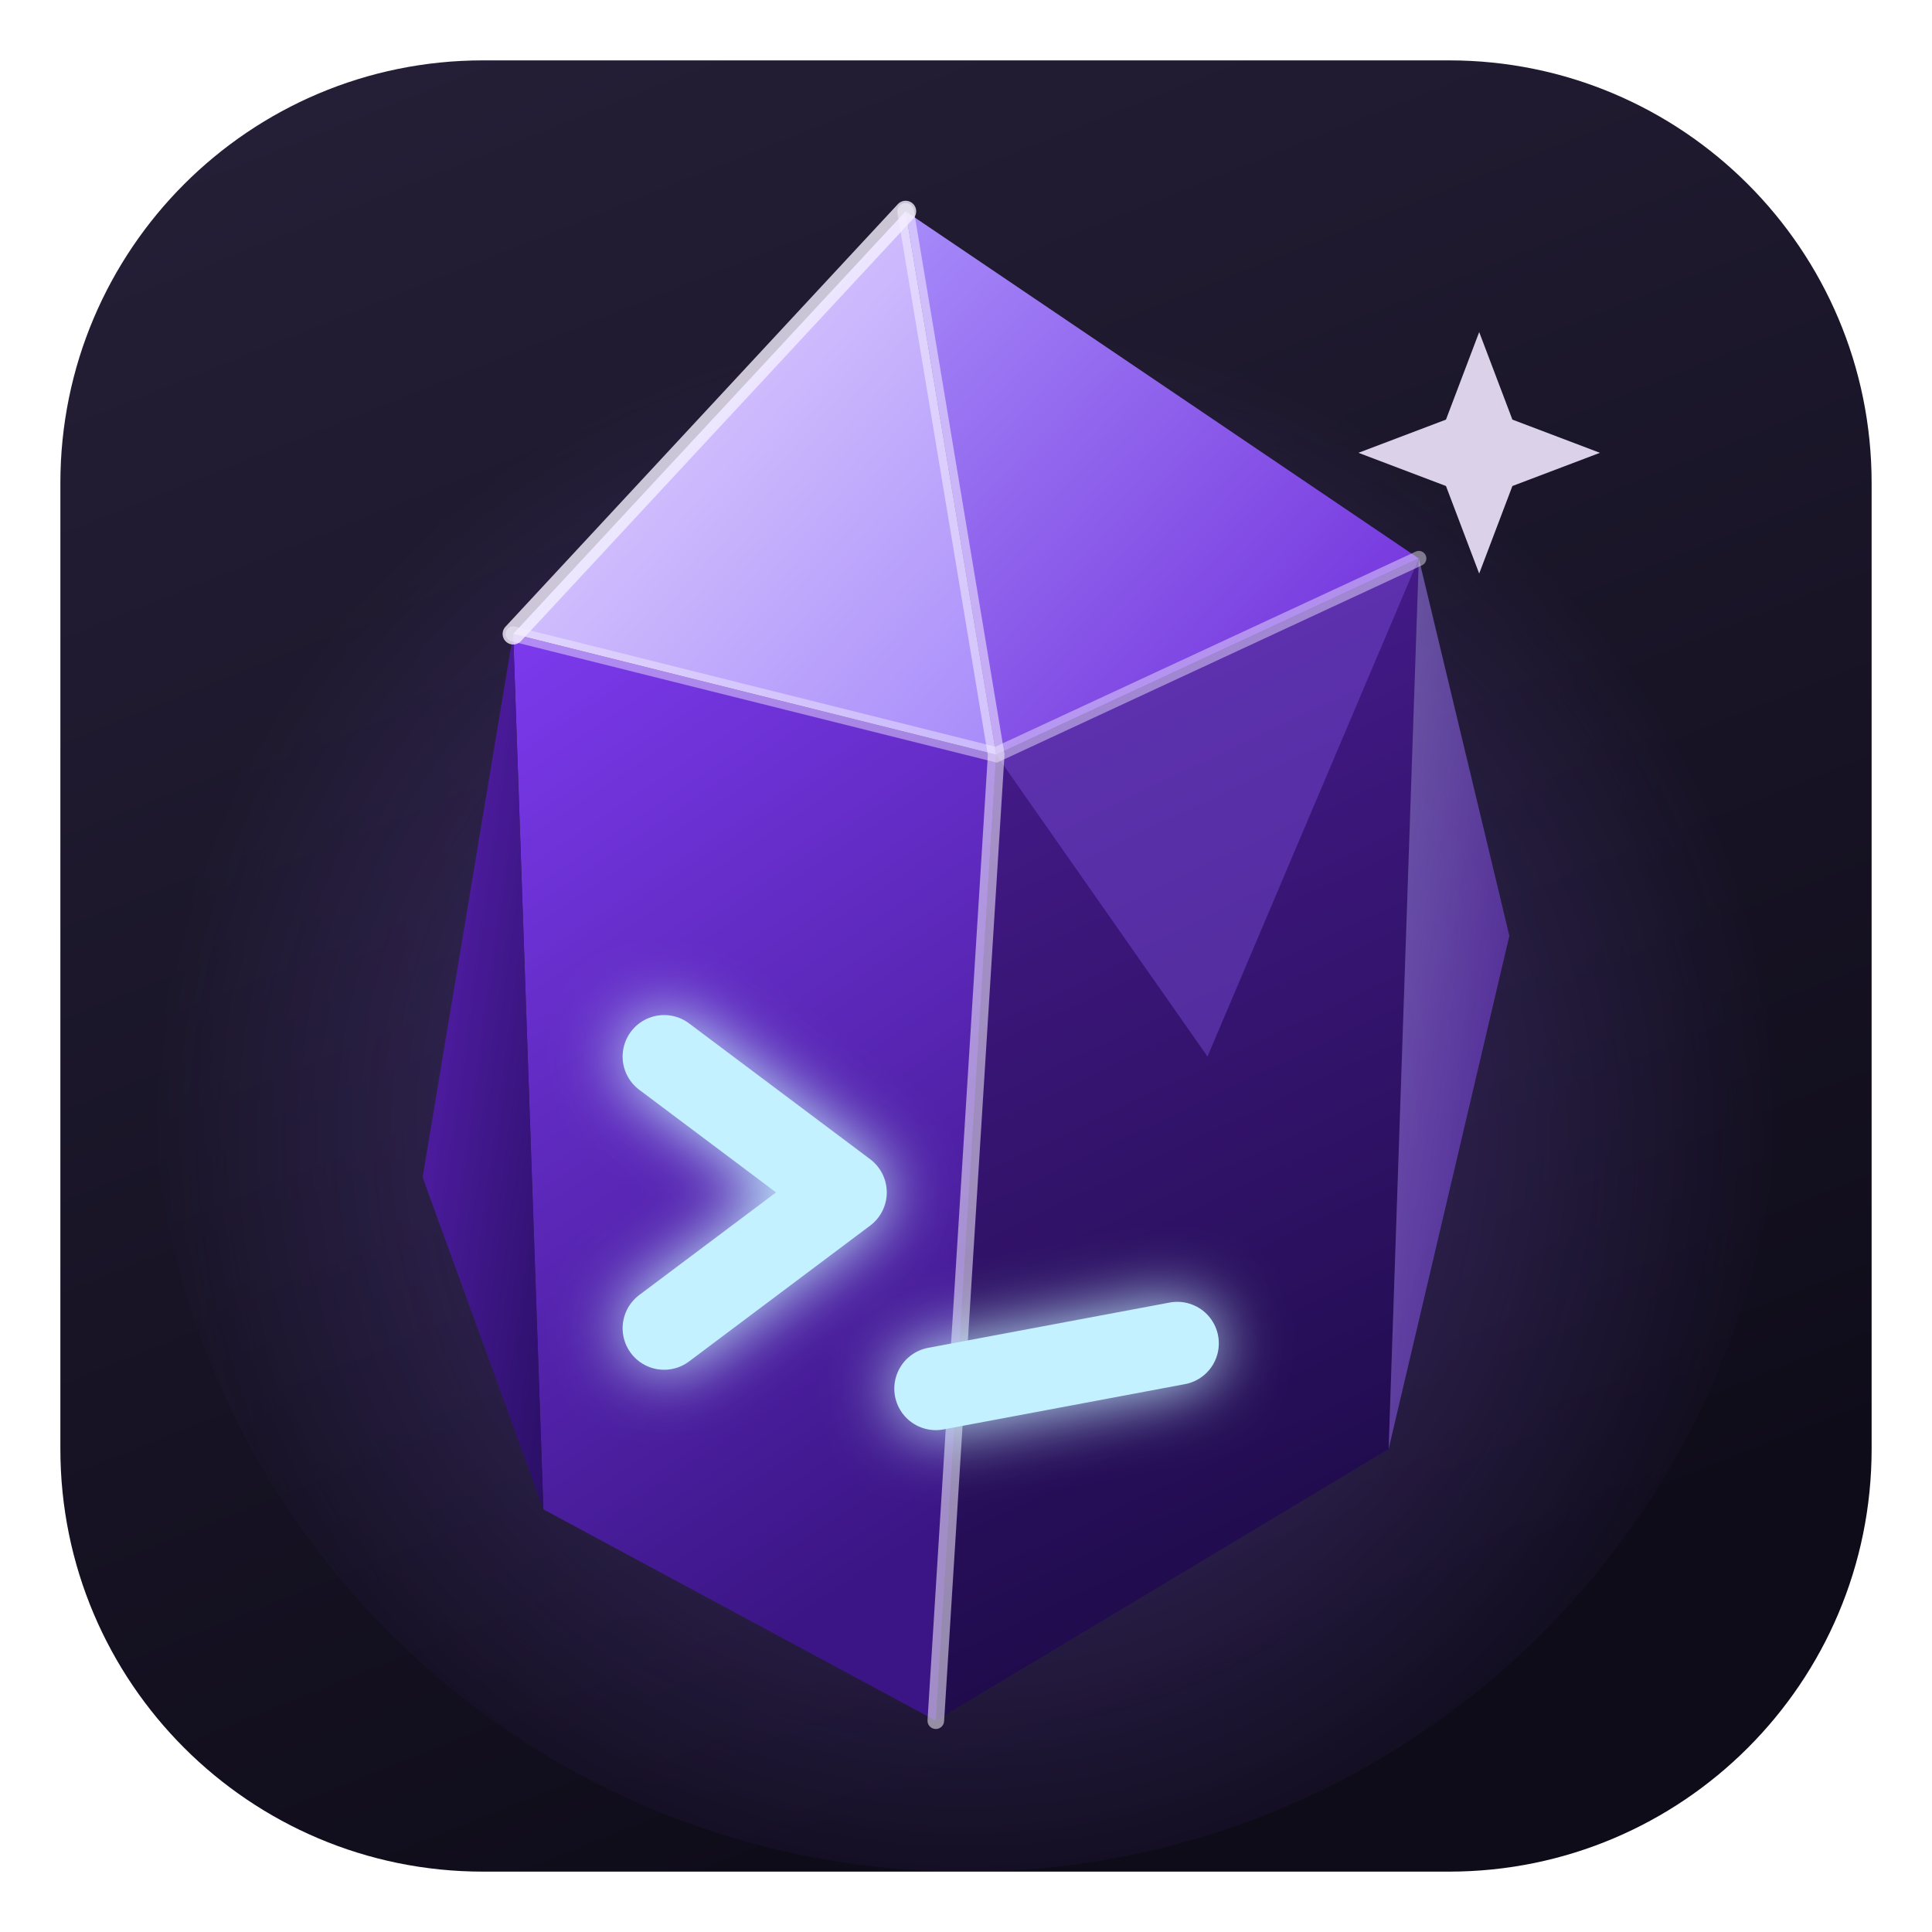
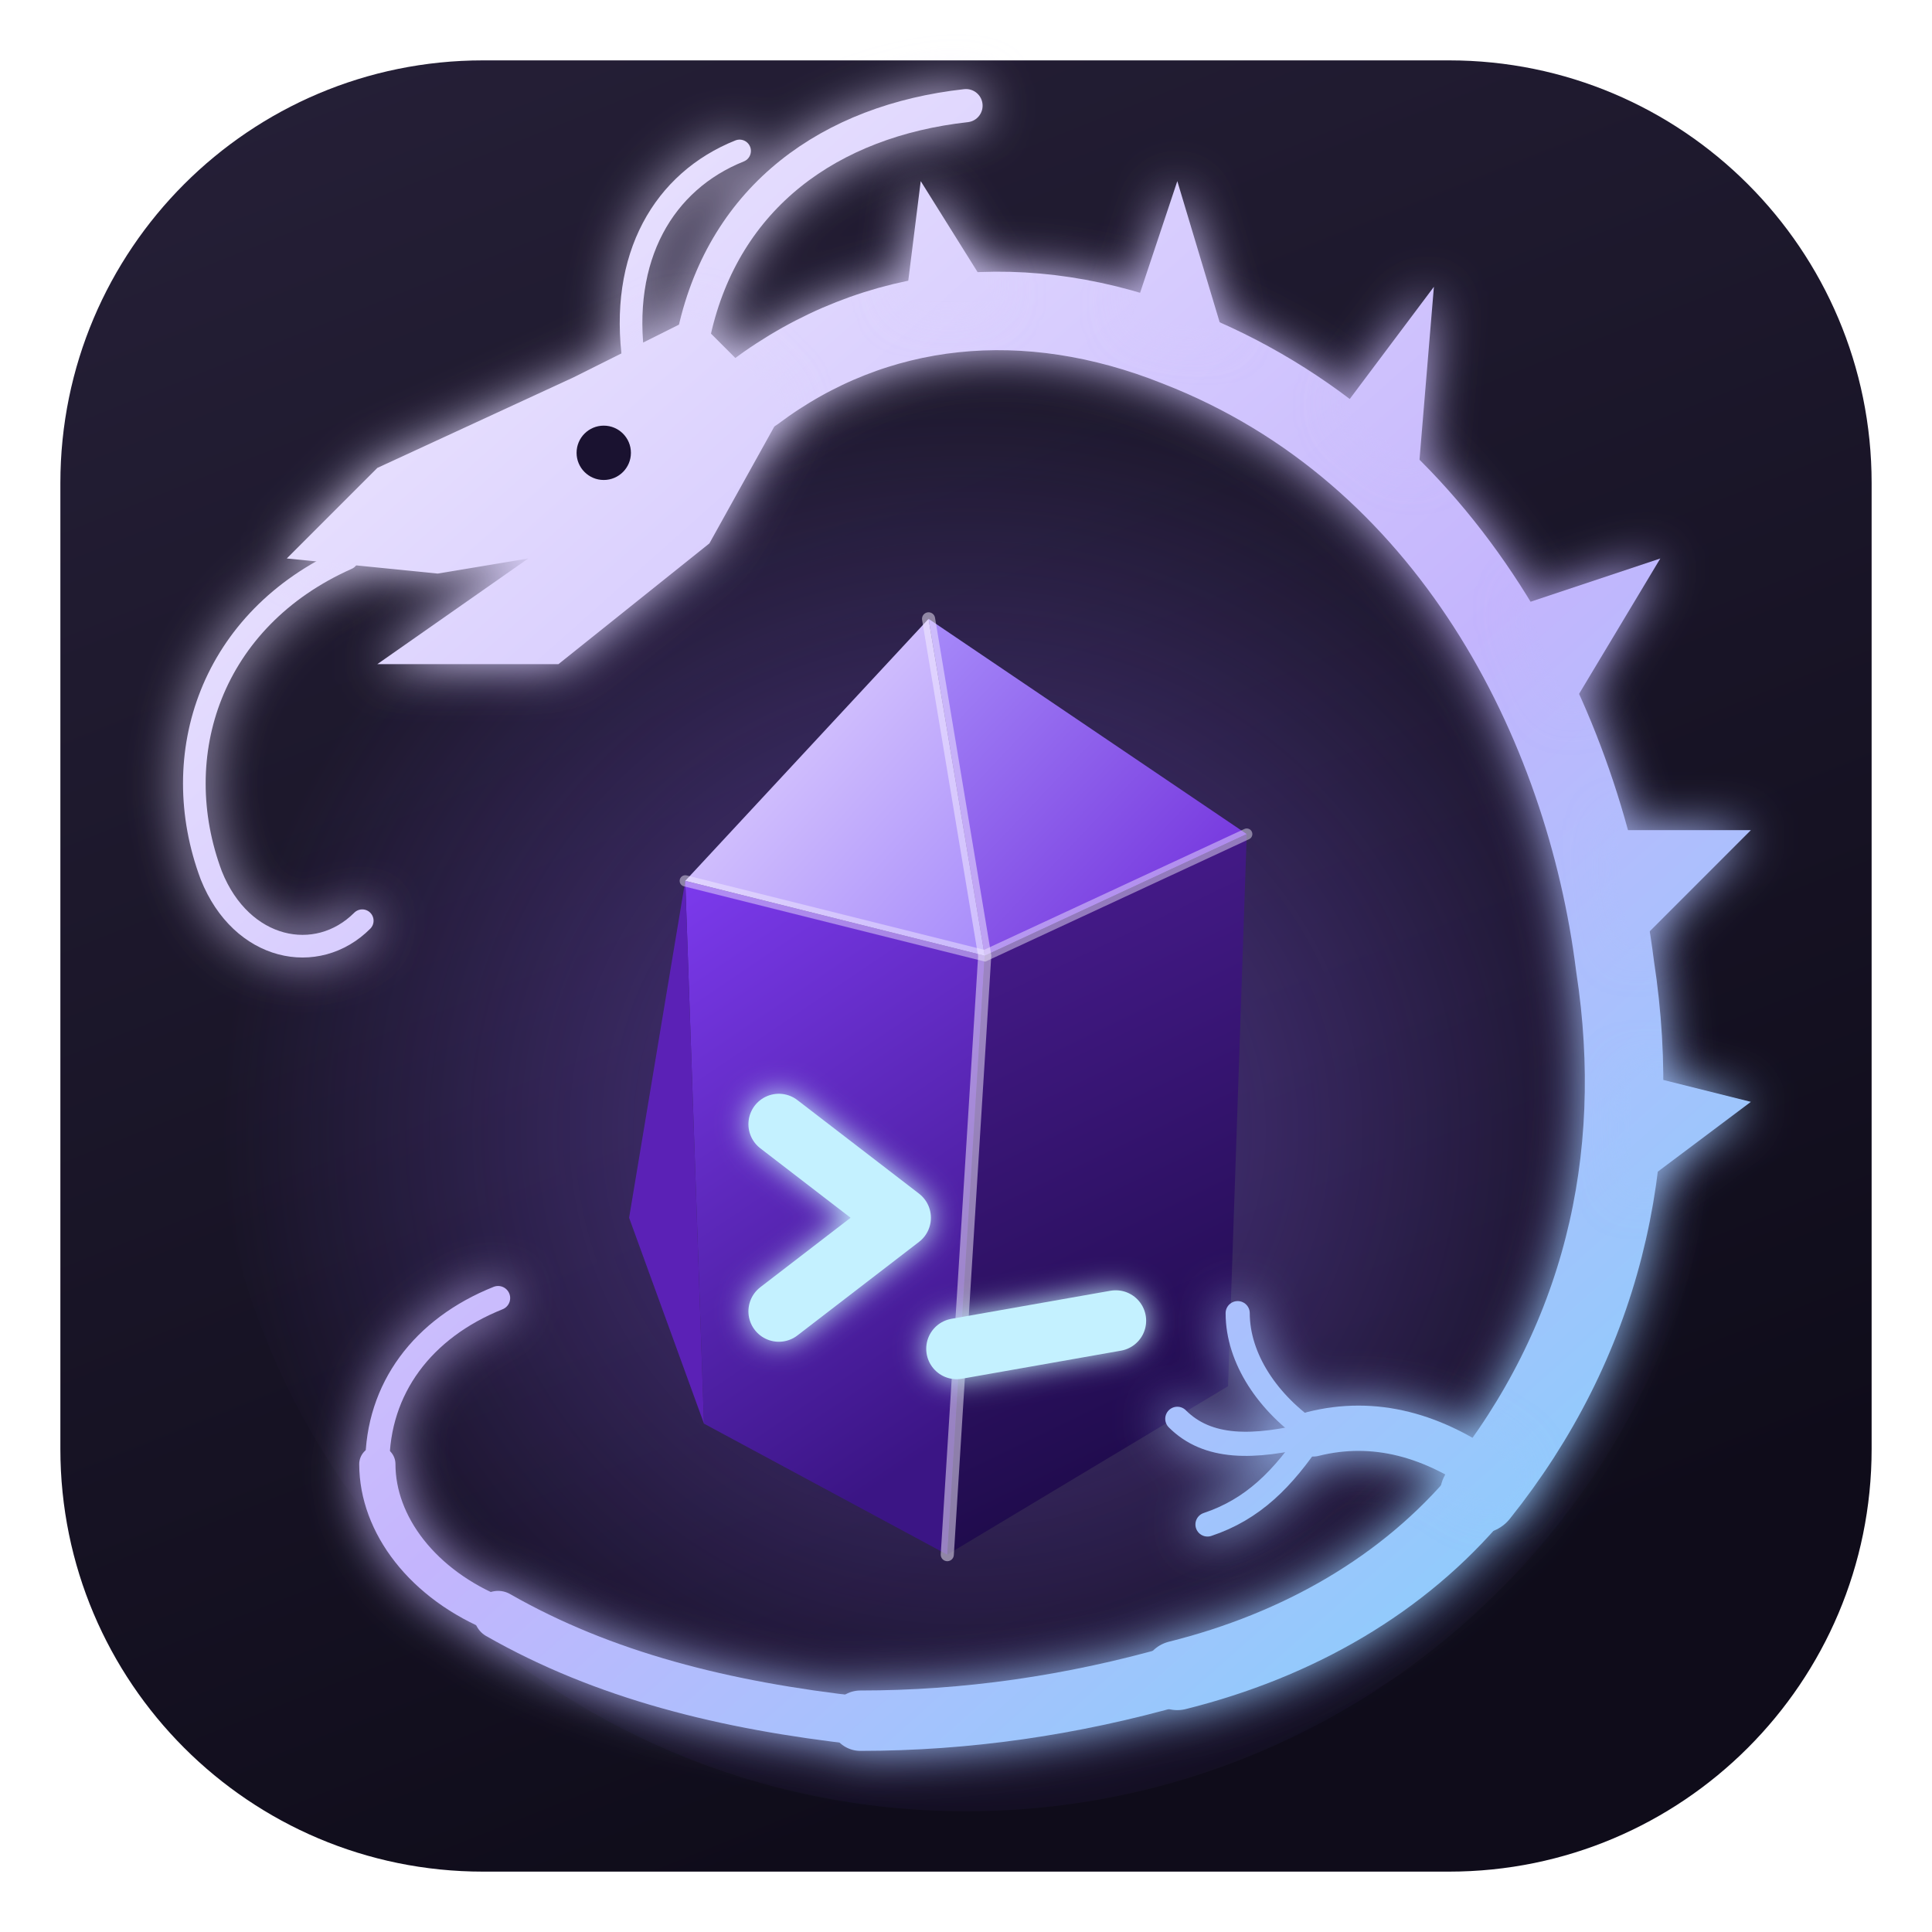
<svg xmlns="http://www.w3.org/2000/svg" viewBox="0 0 128 128">
  <defs>
    <linearGradient id="bg" x1="0" y1="0" x2="0.4" y2="1">
      <stop offset="0" stop-color="#262038" />
      <stop offset="1" stop-color="#0f0c1a" />
    </linearGradient>
    <radialGradient id="halo" cx="0.5" cy="0.55" r="0.5">
-       <stop offset="0" stop-color="#8b5cf6" stop-opacity="0.45" />
+       <stop offset="0" stop-color="#8b5cf6" stop-opacity="0.5" />
      <stop offset="1" stop-color="#8b5cf6" stop-opacity="0" />
    </radialGradient>
    <linearGradient id="f1" x1="0" y1="0" x2="1" y2="1">
      <stop offset="0" stop-color="#e9ddff" />
      <stop offset="1" stop-color="#a78bfa" />
    </linearGradient>
    <linearGradient id="f2" x1="0" y1="0" x2="1" y2="1">
      <stop offset="0" stop-color="#a78bfa" />
      <stop offset="1" stop-color="#6d28d9" />
    </linearGradient>
    <linearGradient id="f3" x1="0" y1="0" x2="0.3" y2="1">
      <stop offset="0" stop-color="#7c3aed" />
      <stop offset="1" stop-color="#3b1585" />
    </linearGradient>
    <linearGradient id="f4" x1="0" y1="0" x2="0.2" y2="1">
      <stop offset="0" stop-color="#4c1d95" />
      <stop offset="1" stop-color="#1e0b4a" />
    </linearGradient>
-     <linearGradient id="f5" x1="0" y1="0" x2="1" y2="1">
-       <stop offset="0" stop-color="#5b21b6" />
-       <stop offset="1" stop-color="#2a0f66" />
+     <linearGradient id="dragon" gradientUnits="userSpaceOnUse" x1="16" y1="8" x2="112" y2="116">
+       <stop offset="0" stop-color="#f3eeff" />
+       <stop offset="0.55" stop-color="#c4b5fd" />
+       <stop offset="1" stop-color="#7dd3fc" />
    </linearGradient>
    <filter id="glow" x="-50%" y="-50%" width="200%" height="200%">
-       <feGaussianBlur stdDeviation="2.2" result="b" />
+       <feGaussianBlur stdDeviation="1.6" result="b" />
      <feMerge>
        <feMergeNode in="b" />
        <feMergeNode in="SourceGraphic" />
      </feMerge>
    </filter>
  </defs>
  <rect x="4" y="4" width="120" height="120" rx="28" fill="url(#bg)" />
-   <circle cx="64" cy="70" r="54" fill="url(#halo)" />
-   <g stroke-linejoin="round">
+   <circle cx="64" cy="70" r="50" fill="url(#halo)" />
+   <g transform="translate(64 72) scale(0.62) translate(-64 -64)">
    <polygon points="60,14 34,42 66,50" fill="url(#f1)" />
    <polygon points="60,14 66,50 94,37" fill="url(#f2)" />
    <polygon points="34,42 66,50 62,114 36,100" fill="url(#f3)" />
    <polygon points="66,50 94,37 92,96 62,114" fill="url(#f4)" />
-     <polygon points="94,37 100,62 92,96" fill="url(#f2)" opacity="0.55" />
-     <polygon points="66,50 94,37 80,70" fill="#8b5cf6" opacity="0.35" />
-     <polygon points="34,42 36,100 28,78" fill="url(#f5)" />
+     <polygon points="34,42 36,100 28,78" fill="#5b21b6" />
+     <g fill="none" stroke="#f5f0ff" stroke-linecap="round">
+       <path d="M60 14 L66 50 L62 114" stroke-width="1.4" opacity="0.5" />
+       <path d="M34 42 L66 50 L94 37" stroke-width="1.2" opacity="0.45" />
+     </g>
+     <g filter="url(#glow)" stroke-linecap="round" stroke-linejoin="round" fill="none" stroke="#c4f1ff" stroke-width="6.5">
+       <path d="M44 68 L57 78 L44 88" />
+       <path d="M63 92 L80 89" />
+     </g>
  </g>
-   <g fill="none" stroke="#f5f0ff" stroke-linecap="round">
-     <path d="M60 14 L66 50 L62 114" stroke-width="1.1" opacity="0.55" />
-     <path d="M34 42 L66 50 L94 37" stroke-width="1" opacity="0.45" />
-     <path d="M60 14 L34 42" stroke-width="1.4" opacity="0.8" />
+   <g filter="url(#glow)" fill="none" stroke="url(#dragon)" stroke-linecap="round" stroke-linejoin="round">
+     <path d="M33 86 C 28 88, 25 92, 25 97" stroke-width="1.6" />
+     <path d="M25 97 C 25 101, 28 105, 33 107" stroke-width="2.4" />
+     <path d="M33 107 C 40 111, 48 113, 57 114" stroke-width="3.2" />
+     <path d="M57 114 C 64 114, 71 113, 78 111" stroke-width="4" />
+     <path d="M78 111 C 86 109, 93 105, 98 99" stroke-width="4.6" />
+     <path d="M98 99 C 106 89, 109 77, 107 64 C 105 48, 96 30, 78 23 C 68 19, 58 20, 50 26" stroke-width="5.2" />
+     <path d="M23 37 C 14 41, 11 50, 14 58 C 16 63, 21 64, 24 61" stroke-width="1.5" />
+     <path d="M46 22 C 48 13, 55 8, 64 7" stroke-width="2.2" />
+     <path d="M42 24 C 41 17, 44 12, 49 10" stroke-width="1.5" />
  </g>
-   <g filter="url(#glow)" stroke-linecap="round" stroke-linejoin="round" fill="none">
-     <path d="M44 70 L56 79 L44 88" stroke="#c4f1ff" stroke-width="5.5" />
-     <path d="M62 92 L78 89" stroke="#c4f1ff" stroke-width="5.5" />
+   <g fill="url(#dragon)" filter="url(#glow)">
+     <polygon points="108,71 108,79 116,73" />
+     <polygon points="107,55 108,63 116,55" />
+     <polygon points="101,40 104,47 110,37" />
+     <polygon points="89,27 94,31 95,19" />
+     <polygon points="75,21 81,22 78,12" />
+     <polygon points="60,20 66,20 61,12" />
  </g>
-   <path d="M98 22 l2.2 5.8 5.8 2.2 -5.8 2.2 -2.2 5.8 -2.2 -5.8 -5.8 -2.2 5.8 -2.2 z" fill="#efe7ff" opacity="0.9" />
+   <path d="M52 27 L 46 21 L 38 25 L 25 31 L 19 37 L 29 38 L 35 37 L 25 44 L 37 44 L 47 36 Z" fill="url(#dragon)" filter="url(#glow)" />
+   <circle cx="40" cy="30" r="1.8" fill="#1a1230" />
+   <g fill="none" stroke="url(#dragon)" stroke-linecap="round" filter="url(#glow)">
+     <path d="M99 98 C 95 95, 91 94, 87 95" stroke-width="3" />
+     <path d="M87 95 C 84 93, 82 90, 82 87" stroke-width="1.6" />
+     <path d="M87 95 C 83 96, 80 96, 78 94" stroke-width="1.6" />
+     <path d="M87 95 C 85 98, 83 100, 80 101" stroke-width="1.6" />
+   </g>
</svg>
